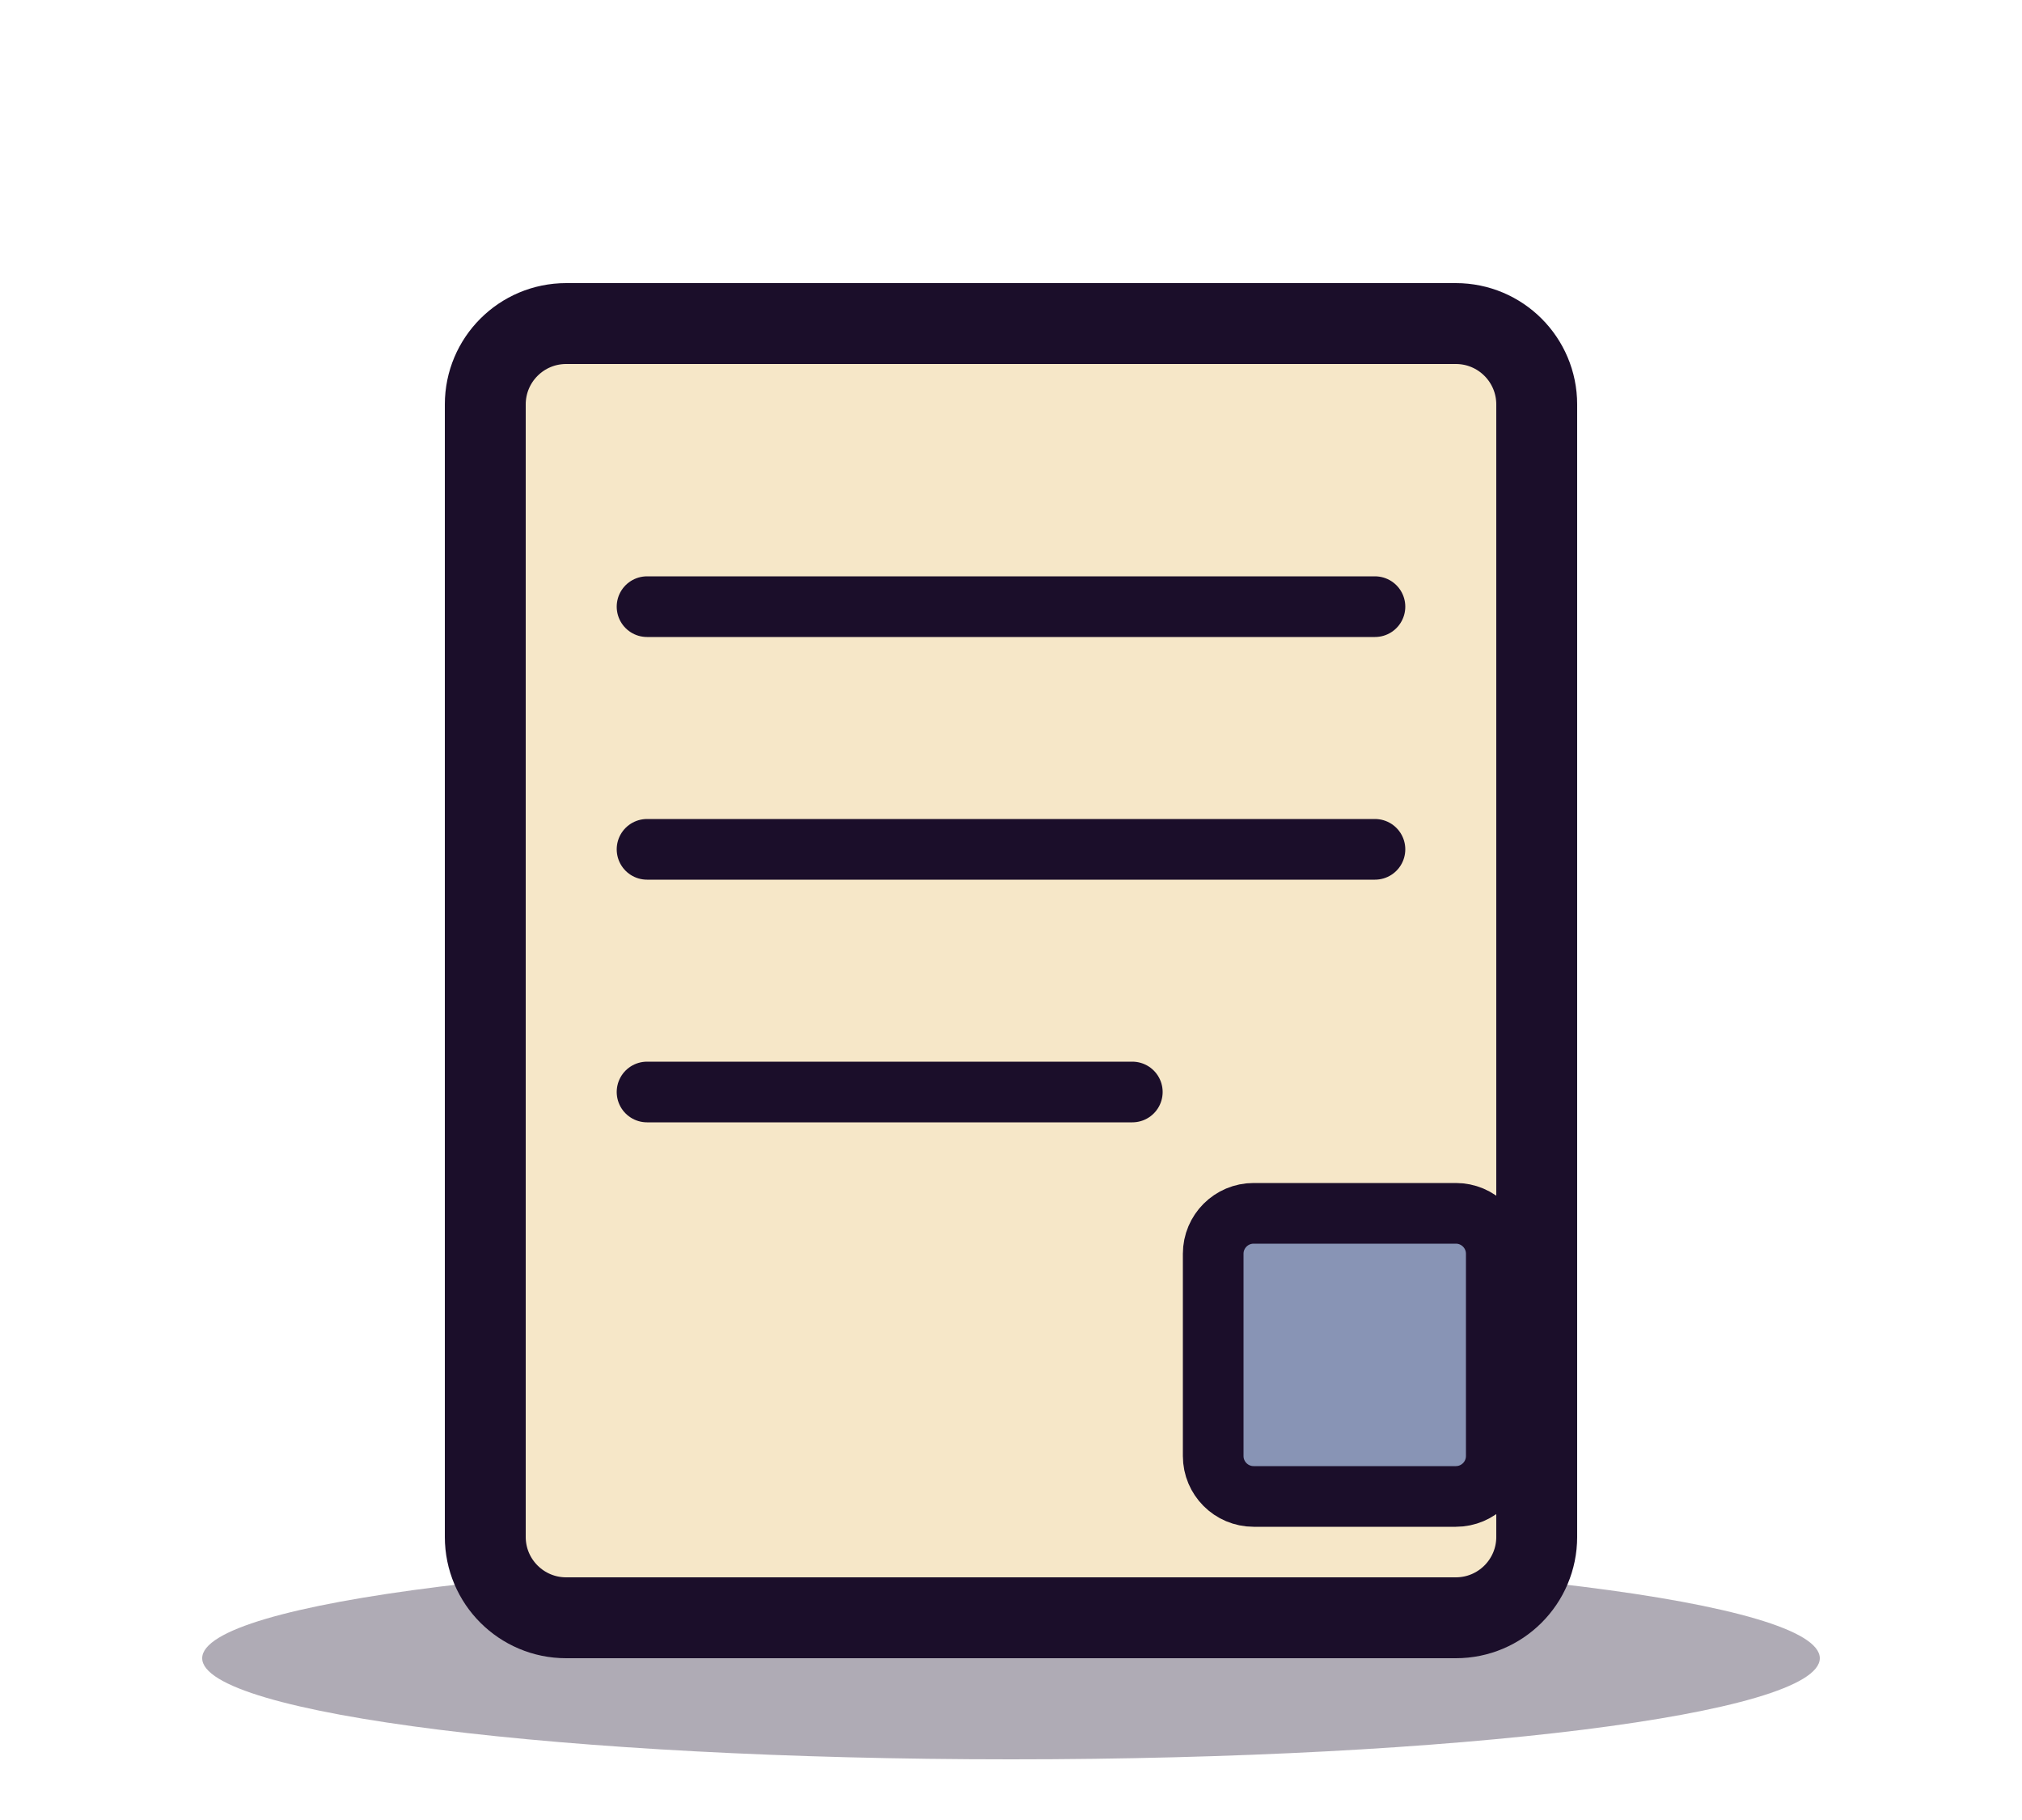
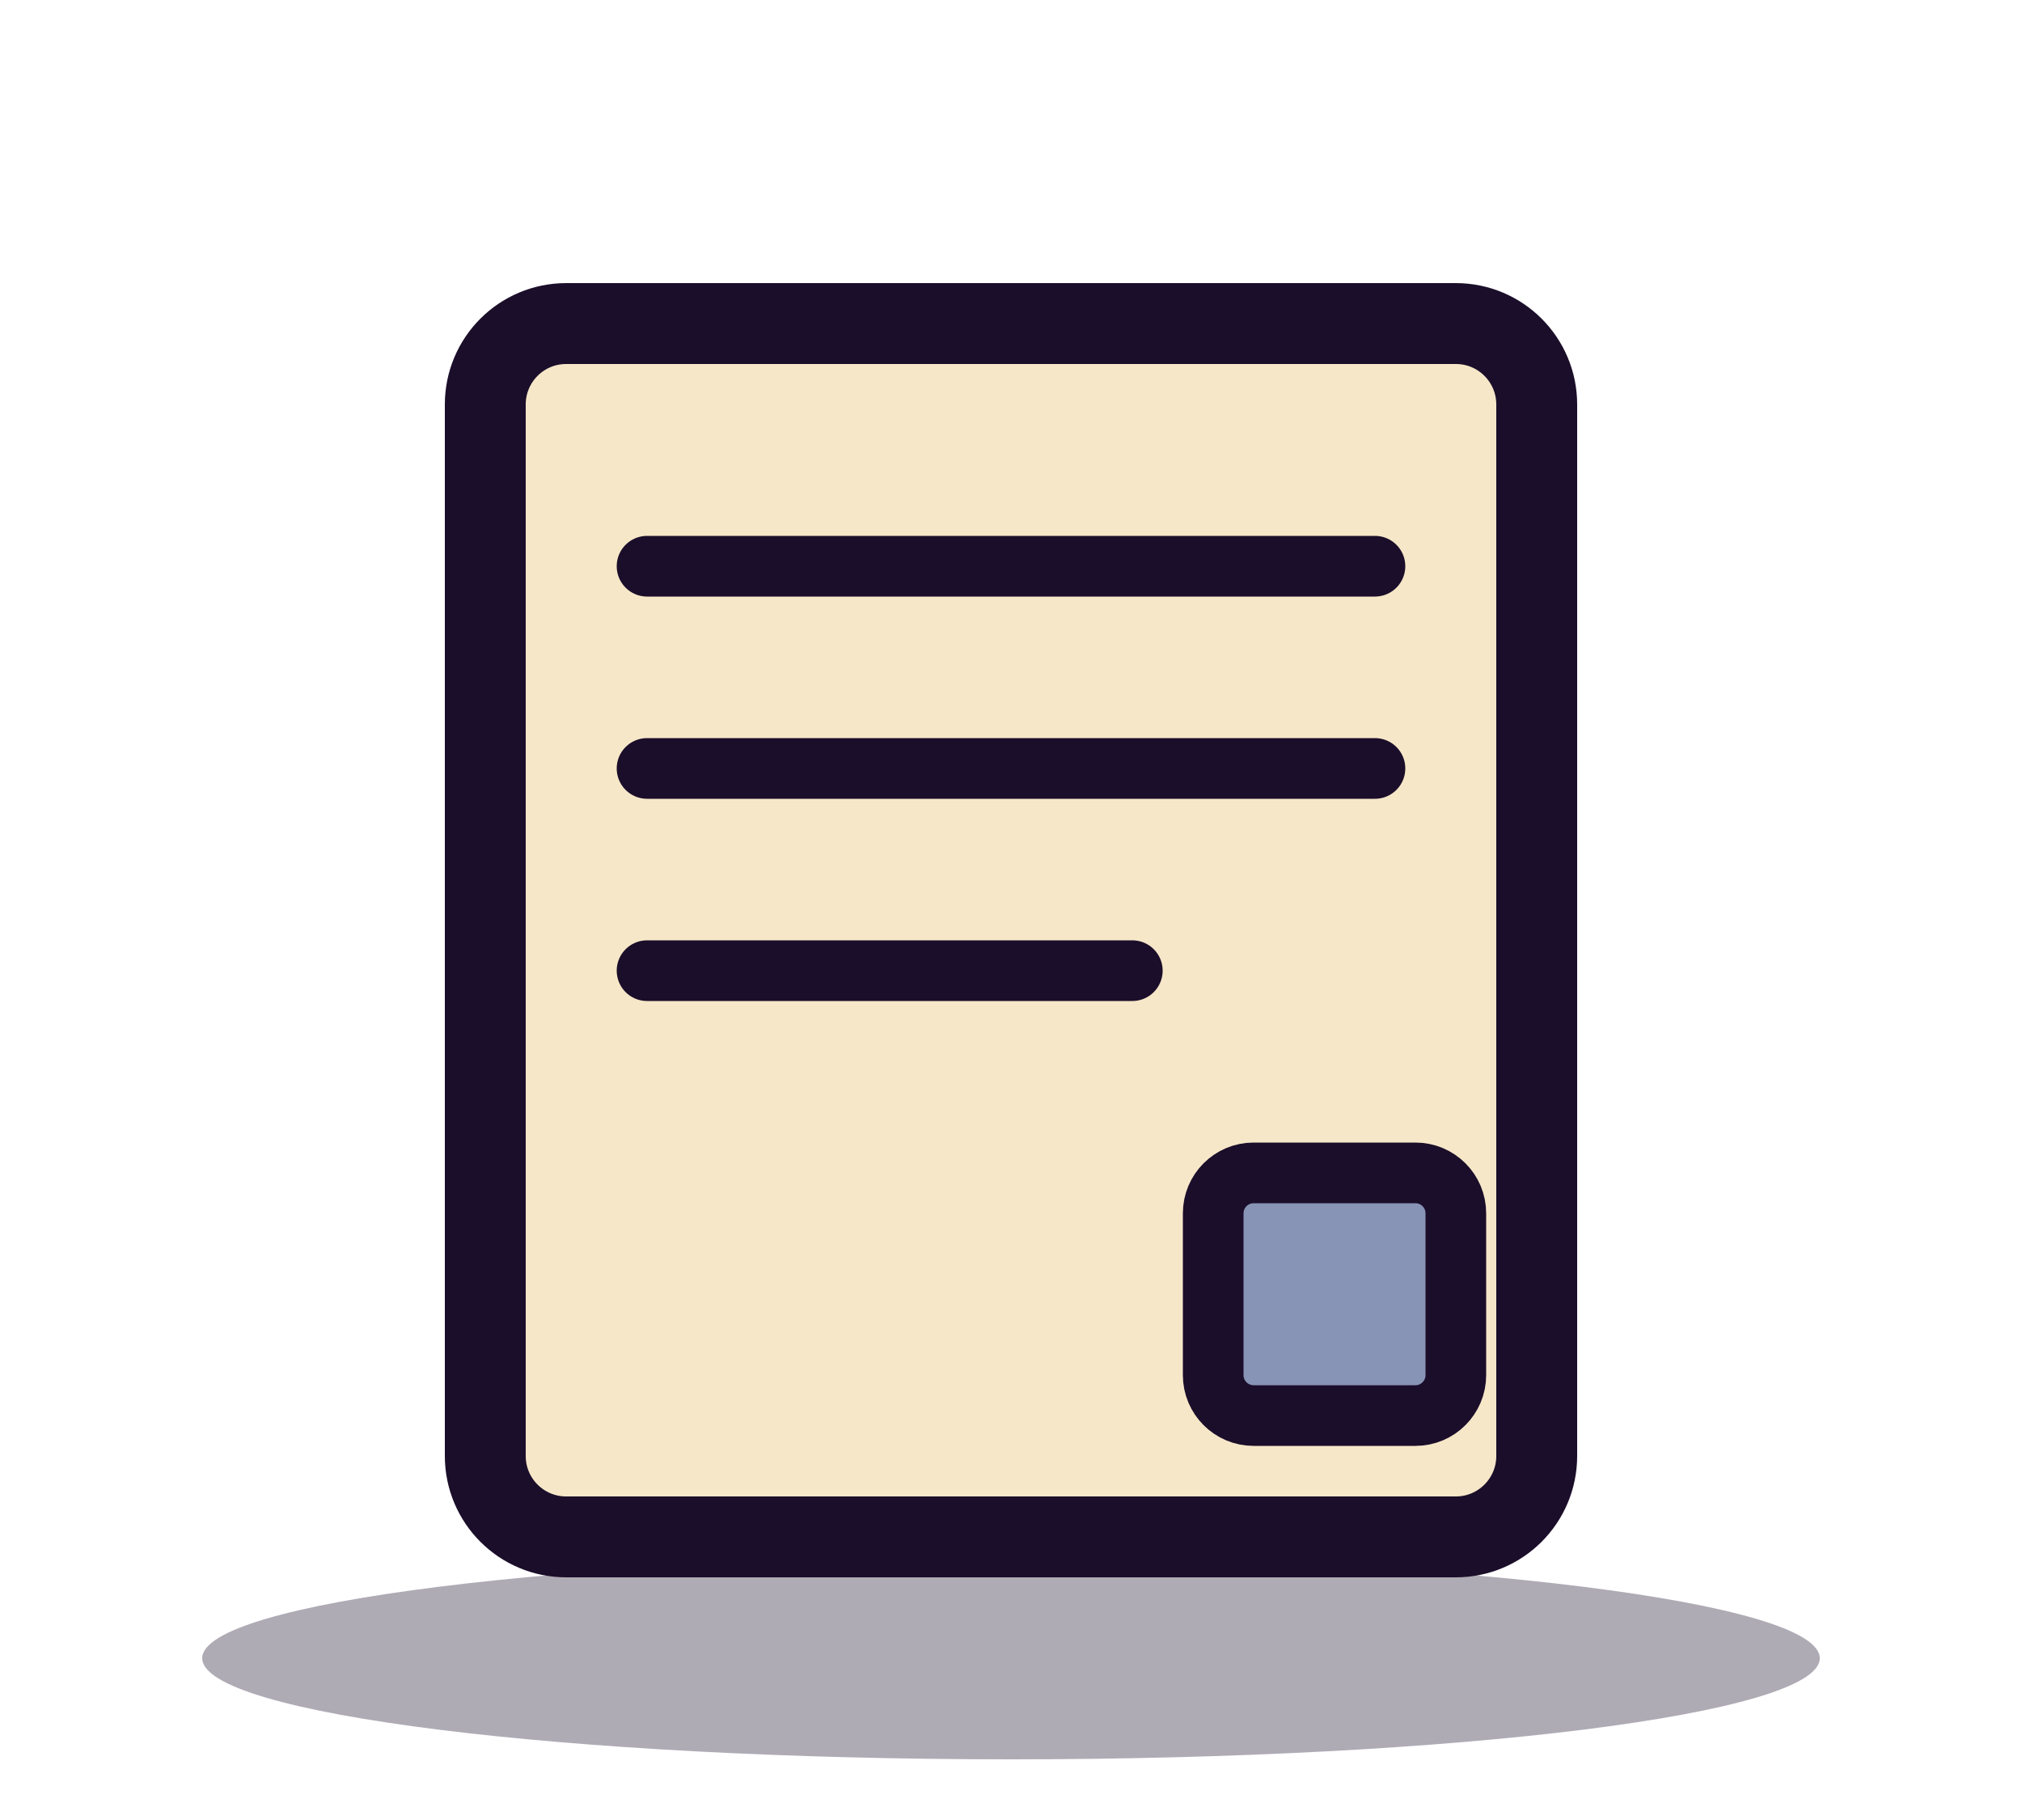
<svg xmlns="http://www.w3.org/2000/svg" width="100" height="90" viewBox="0 0 100 90">
  <ellipse cx="50" cy="82" rx="40" ry="5" fill="#1B0E2A" opacity="0.35" />
-   <rect x="24" y="16" width="52" height="64" rx="4" fill="#F6E7C8" stroke="#1B0E2A" stroke-width="4" />
-   <path d="M32 30 L68 30 M32 42 L68 42 M32 54 L56 54" stroke="#1B0E2A" stroke-width="3" stroke-linecap="round" />
-   <rect x="60" y="60" width="14" height="14" rx="2" fill="#8894B5" stroke="#1B0E2A" stroke-width="3" />
+   <rect x="24" y="16" width="52" height="60" rx="4" fill="#F6E7C8" stroke="#1B0E2A" stroke-width="4" />
+   <path d="M32 28 L68 28 M32 38 L68 38 M32 48 L56 48" stroke="#1B0E2A" stroke-width="3" stroke-linecap="round" />
+   <rect x="60" y="58" width="12" height="12" rx="2" fill="#8894B5" stroke="#1B0E2A" stroke-width="3" />
</svg>
